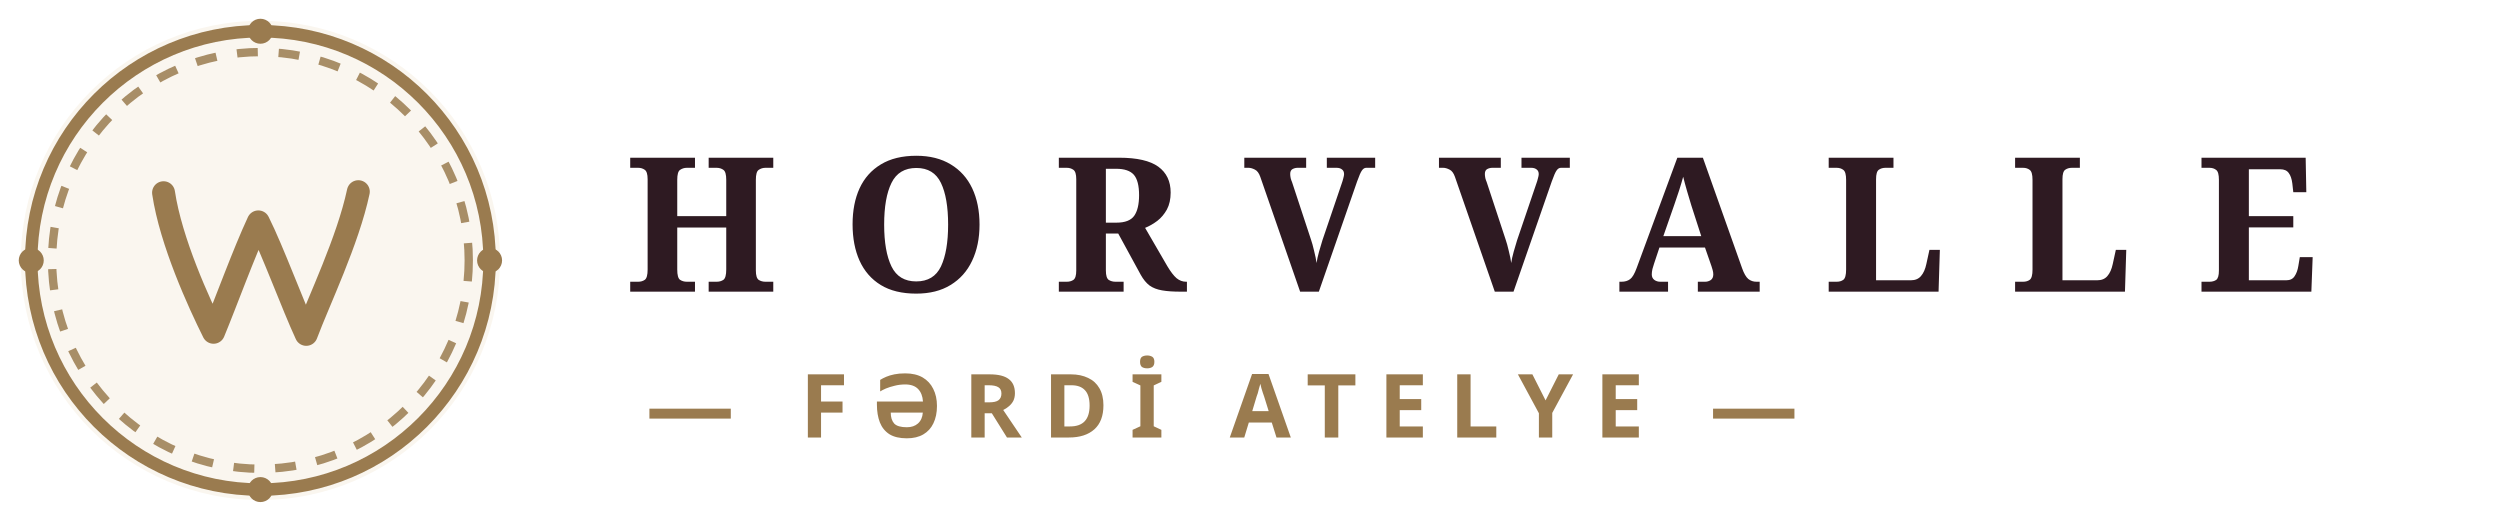
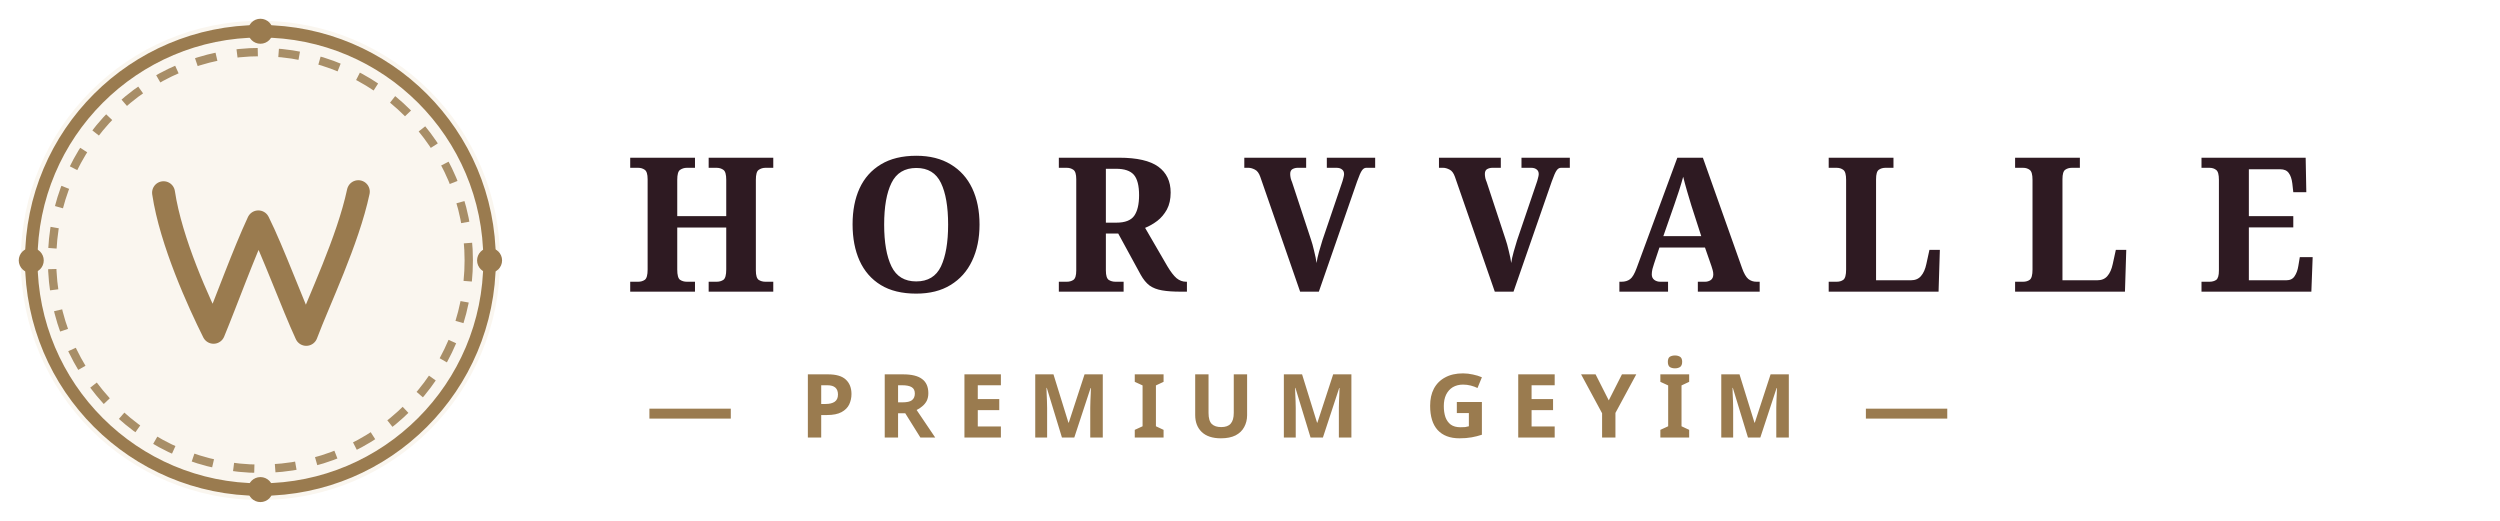
<svg xmlns="http://www.w3.org/2000/svg" viewBox="0 0 240 50" fill="none">
  <g transform="translate(0, 0)">
    <circle cx="25" cy="25" r="23" fill="#FAF6EF" />
    <circle cx="25" cy="25" r="22" stroke="#9A7B4F" stroke-width="1.2" fill="none" />
    <circle cx="25" cy="25" r="20" stroke="#9A7B4F" stroke-width="0.8" stroke-dasharray="2 2" fill="none" opacity="0.85" />
    <circle cx="25" cy="3" r="1.2" fill="#9A7B4F" />
    <circle cx="47" cy="25" r="1.2" fill="#9A7B4F" />
    <circle cx="25" cy="47" r="1.2" fill="#9A7B4F" />
    <circle cx="3" cy="25" r="1.2" fill="#9A7B4F" />
    <path d="M 15.7 18.5 C 16.4 23.2 19.1 29.1 20.5 31.9 C 21.7 29.0 23.4 24.3 24.8 21.3 C 26.2 24.1 28.1 29.3 29.4 32.1 C 30.6 28.9 33.4 23.1 34.4 18.4" stroke="#9A7B4F" stroke-width="2.2" stroke-linecap="round" stroke-linejoin="round" fill="none" />
  </g>
  <text x="60" y="28" font-family="'Fraunces', serif" font-size="18" font-weight="700" letter-spacing="0.34em" fill="#2E1A22">HORVVALLE</text>
-   <text x="62" y="42" font-family="'Instrument Sans', sans-serif" font-size="8.5" font-weight="600" letter-spacing="0.24em" fill="#9A7B4F">— FƏRDİ ATELYE —</text>
+   <text x="62" y="42" font-family="'Instrument Sans', sans-serif" font-size="8.5" font-weight="600" letter-spacing="0.24em" fill="#9A7B4F">— PREMIUM GEYİM —</text>
</svg>
